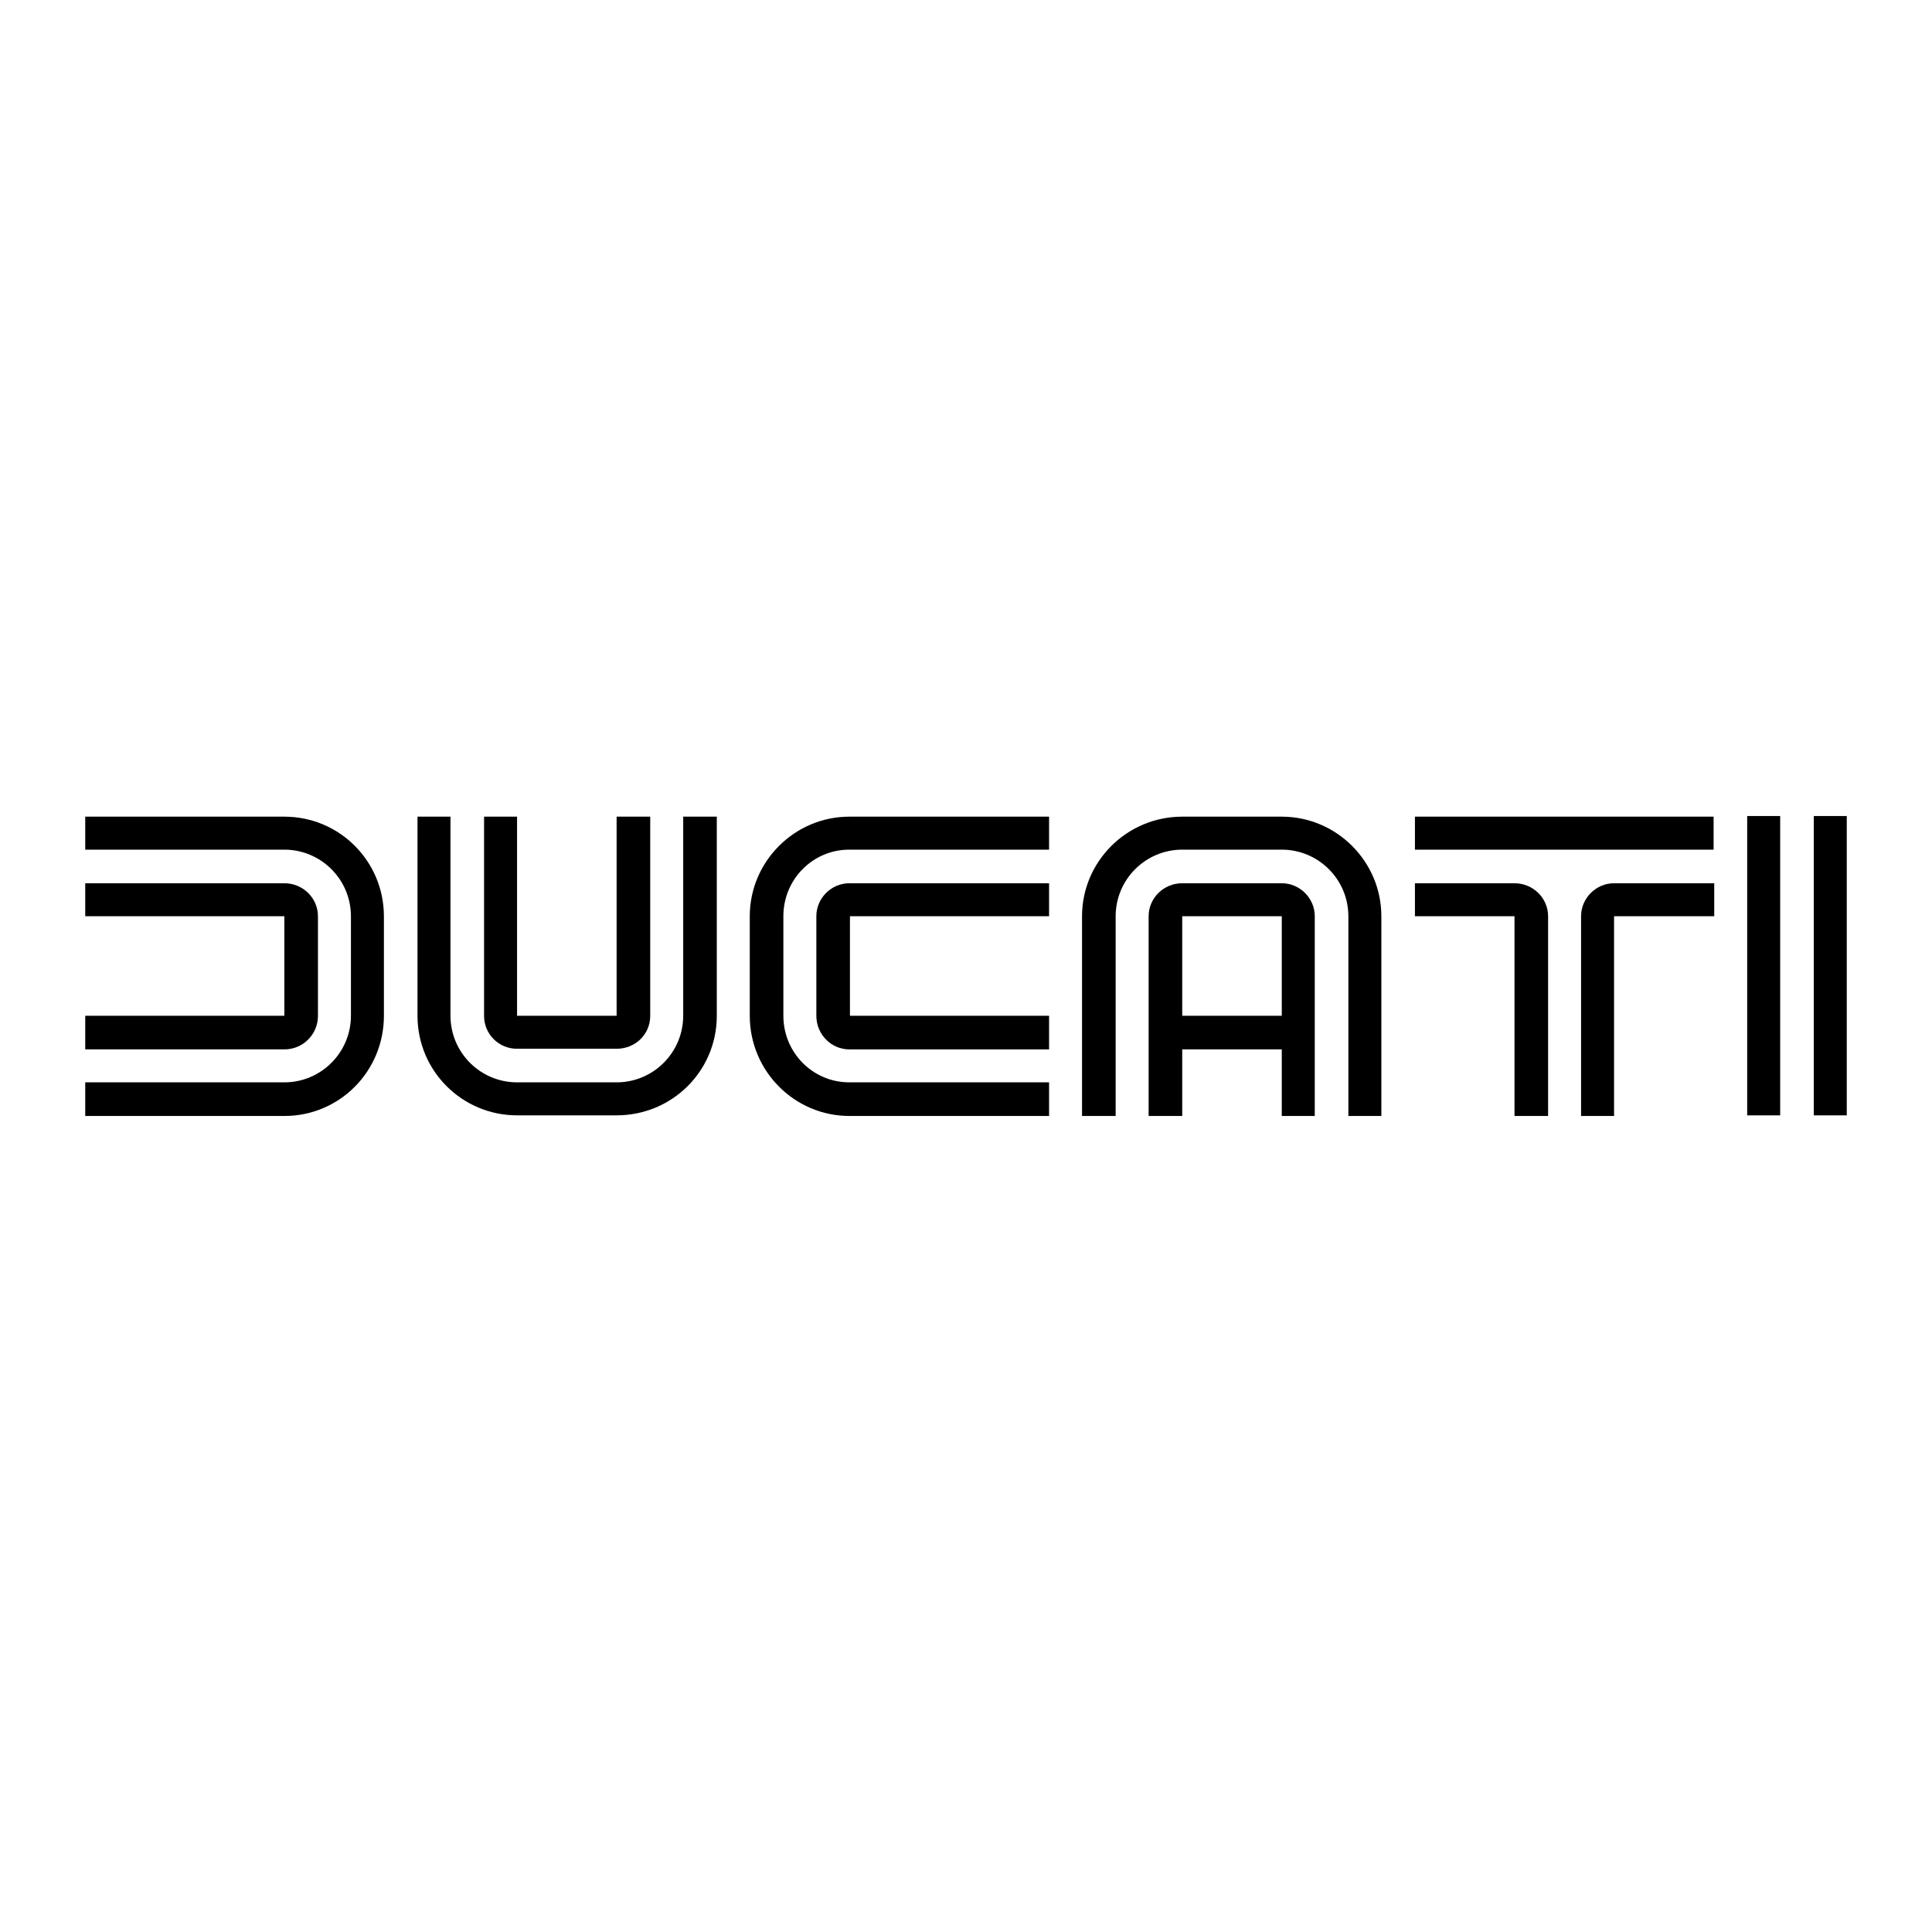
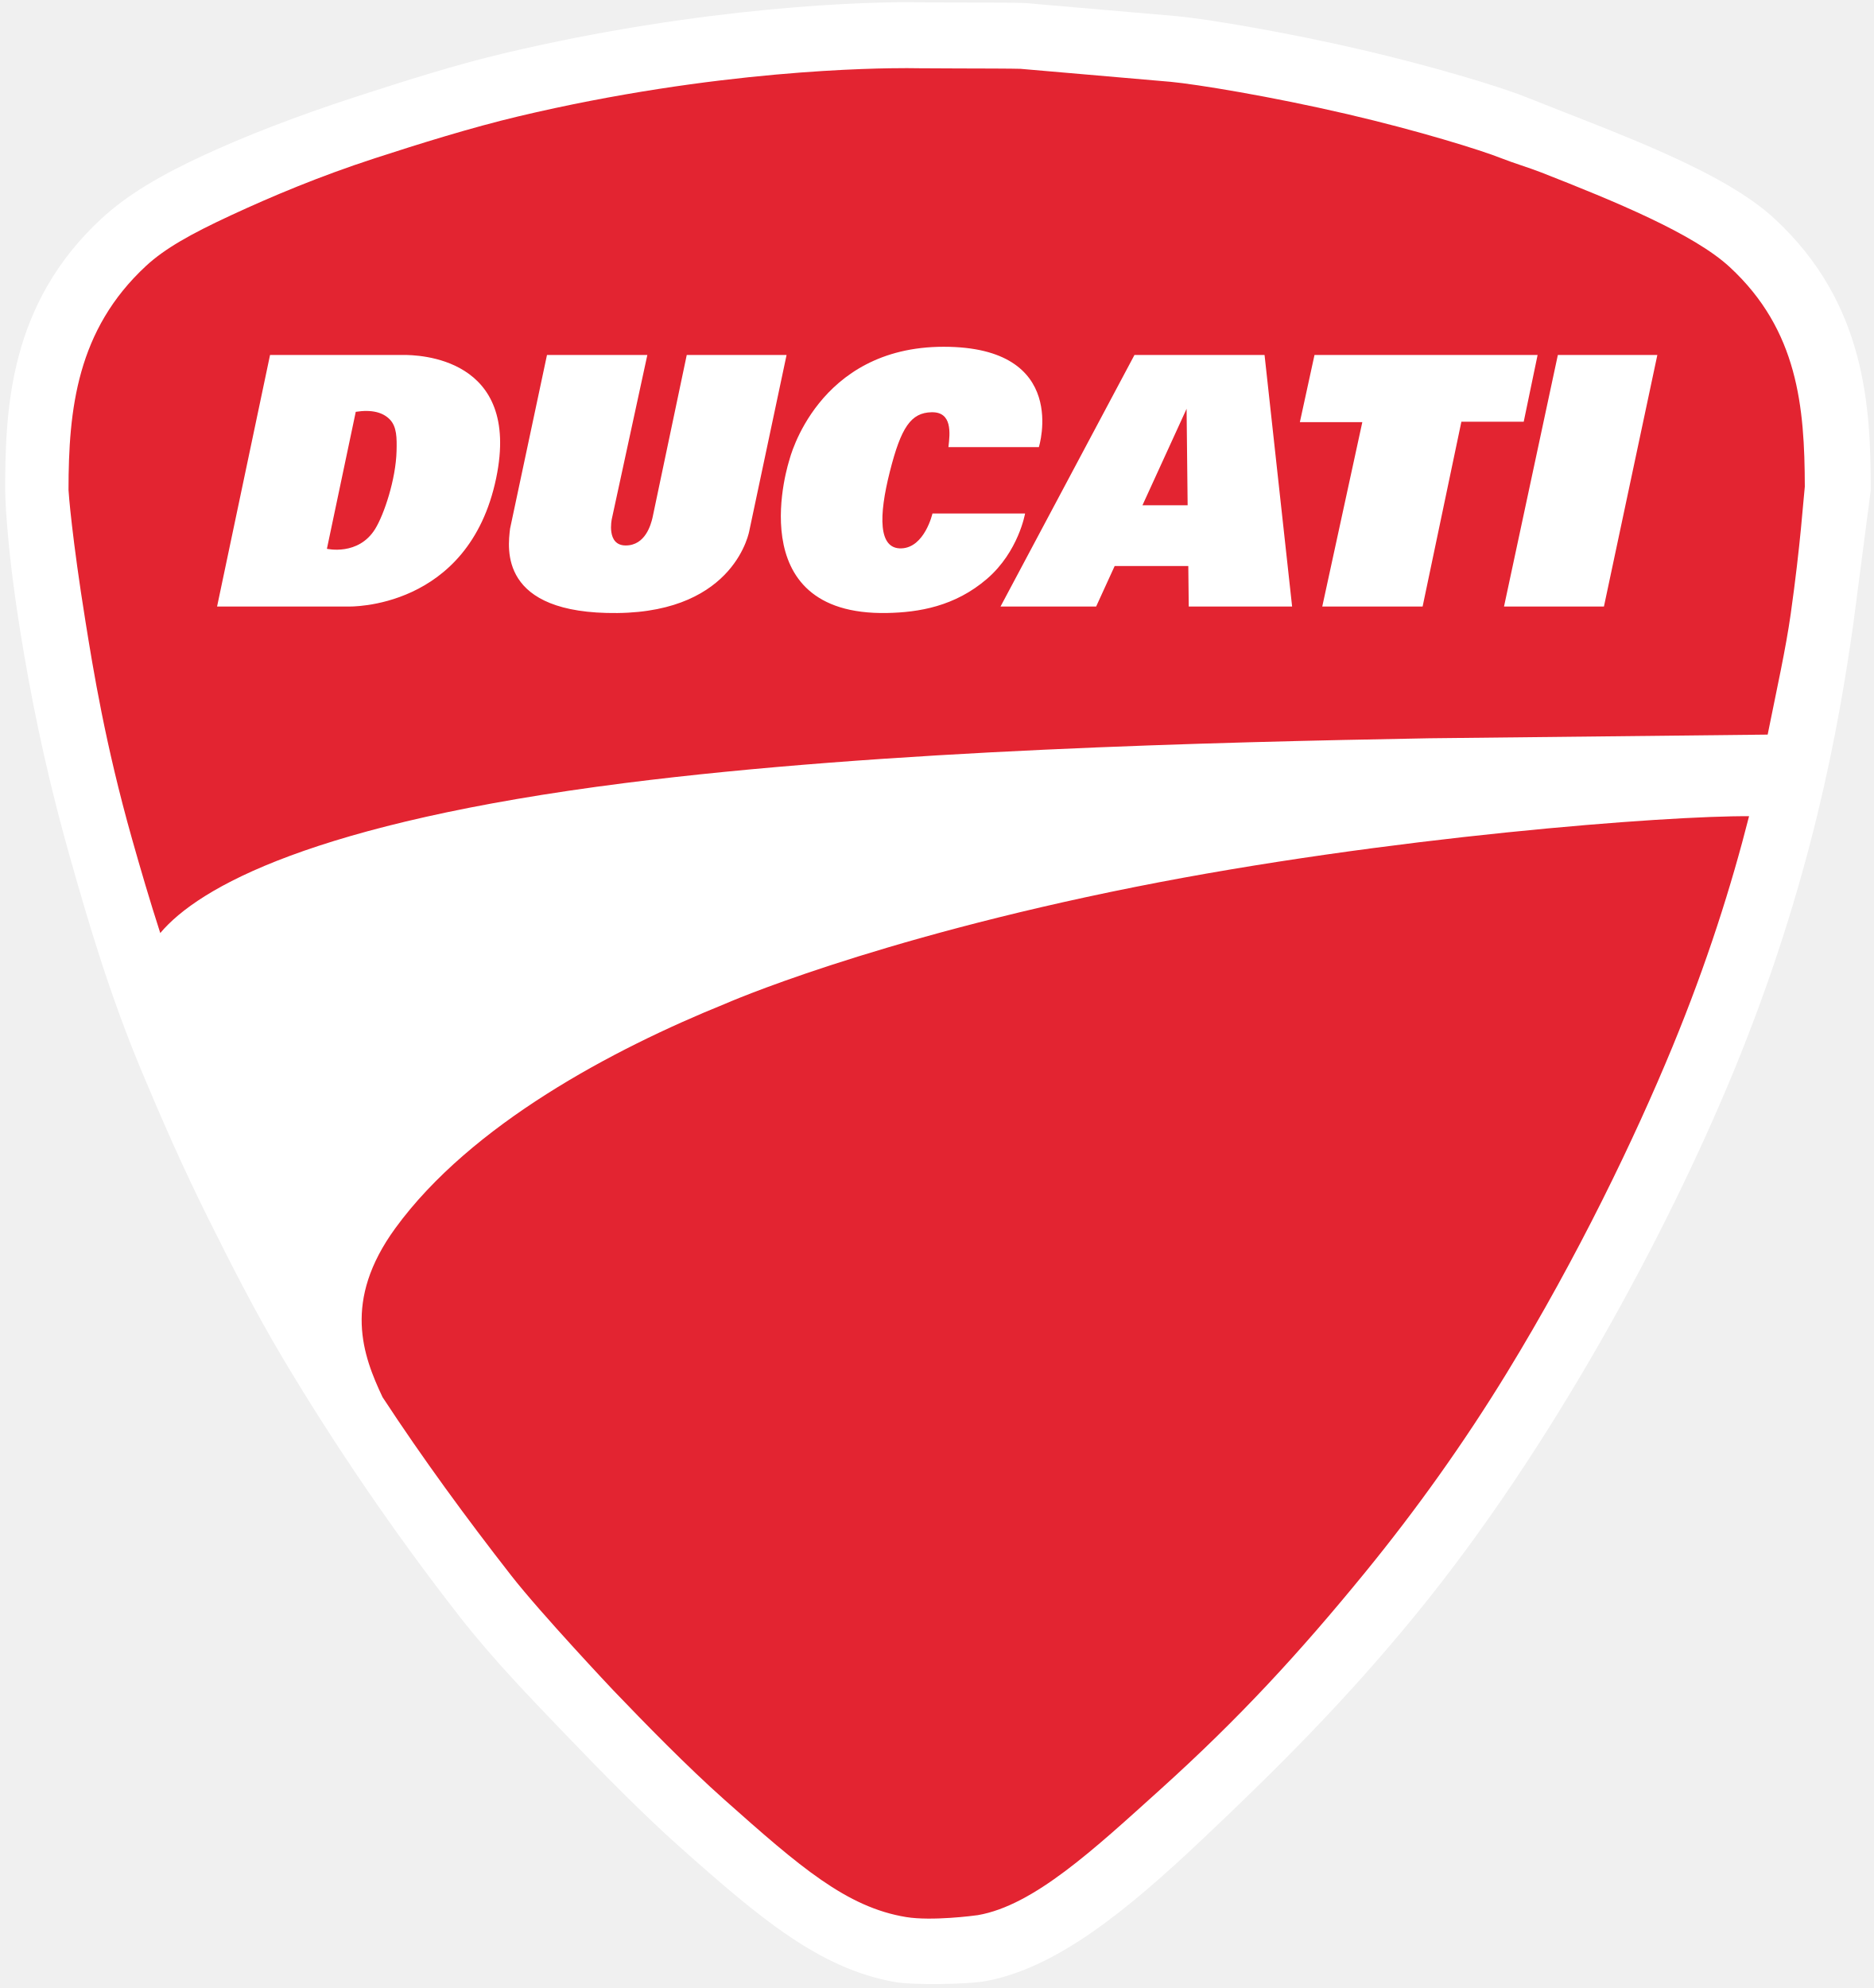
- <svg xmlns="http://www.w3.org/2000/svg" width="2500" height="2500" viewBox="0 0 192.756 192.756">
-   <g fill-rule="evenodd" clip-rule="evenodd">
-     <path fill="#fff" d="M0 0h192.756v192.756H0V0z" />
-     <path d="M38.302 91.412c0-5.463-4.407-9.933-9.933-9.933H8.504v3.29H28.37a6.65 6.65 0 0 1 6.643 6.643v9.932a6.65 6.65 0 0 1-6.643 6.643H8.504v3.354H28.37c5.525 0 9.933-4.471 9.933-9.996v-9.933h-.001z" />
-     <path d="M28.37 104.697a3.339 3.339 0 0 0 3.352-3.354v-9.932c0-1.8-1.49-3.29-3.352-3.29H8.504v3.29H28.37v9.932H8.504v3.354H28.37zM127.883 81.479h-9.932c-5.525 0-9.996 4.47-9.996 9.933v19.928h3.354V91.412a6.65 6.65 0 0 1 6.643-6.643h9.932a6.65 6.65 0 0 1 6.643 6.643v19.928h3.291V91.412c-.002-5.463-4.47-9.933-9.935-9.933z" />
-     <path d="M127.883 88.122h-9.932c-1.863 0-3.352 1.49-3.352 3.29v19.928h3.352v-6.643h9.932v6.643h3.291V91.412c0-1.8-1.49-3.29-3.291-3.29zm-9.932 3.29h9.932v9.932h-9.932v-9.932zM84.738 88.122c-1.8 0-3.291 1.49-3.291 3.29v9.932c0 1.863 1.49 3.354 3.291 3.354h19.928v-3.354H84.8v-9.932h19.866v-3.29H84.738zM151.102 88.122h-9.934v3.29h9.934v19.928h3.352V91.412c-.001-1.8-1.489-3.29-3.352-3.29zM174.318 111.277h3.291v-29.86h-3.291v29.86zM180.963 111.277h3.289v-29.86h-3.289v29.86zM141.168 84.769h29.799v-3.29h-29.799v3.29zM68.163 81.479v19.865a6.65 6.65 0 0 1-6.643 6.643h-9.933a6.65 6.65 0 0 1-6.643-6.643V81.479h-3.29v19.865c0 5.525 4.47 9.934 9.933 9.934h9.933c5.525 0 9.995-4.408 9.995-9.934V81.479h-3.352z" />
-     <path d="M61.52 81.479v19.865h-9.933V81.479h-3.291v19.865a3.273 3.273 0 0 0 3.291 3.291h9.933c1.862 0 3.353-1.428 3.353-3.291V81.479H61.52zM84.738 84.769h19.928v-3.29H84.738c-5.463 0-9.933 4.47-9.933 9.933v9.932c0 5.525 4.47 9.996 9.933 9.996h19.928v-3.354H84.738c-3.663 0-6.581-2.979-6.581-6.643v-9.932c.001-3.662 2.919-6.642 6.581-6.642zM171.029 88.122h-9.994c-1.801 0-3.291 1.49-3.291 3.29v19.928h3.291V91.412h9.994v-3.29z" />
-   </g>
+ <svg xmlns="http://www.w3.org/2000/svg" width="1450.332" height="1538.333">
+   <path fill="#fff" d="M1373.365 169.237c-40.146-37.132-120.698-65.57-192.797-94.275-20.48-8.154-72.42-23.81-126.179-36.313C995.94 25.055 935.34 14.823 910.683 12.504L793.024 2.333c-6.969-.49-71.357-.323-80.383-.527C673.363.92 544 4.667 389.123 41.477c-36.057 8.57-74.086 20.526-113.872 33.485-47.028 15.318-85.912 30.485-118.061 45.398-32.732 15.185-58.482 30.143-78.736 48.876C7.572 234.796 4 315.29 4 379.447c0 0 .188 37.45 11.724 109.265 7.221 44.953 18.279 103.369 38.402 174.493 13.968 49.368 30.541 106.258 56.134 167.219 14.802 35.256 30.791 71.947 50.207 111.02 17.673 35.563 36.638 72.979 58.337 109.418 40.695 68.342 87.485 136.762 136.688 199.783 26.192 33.549 54.002 62.1 81.971 91.275 29.853 31.145 60.884 62.586 89.316 87.869 61.524 54.709 107.556 93.545 165.646 103.896 14.52 2.588 56.341 1.729 69.014-.455 55.562-9.564 110.601-54.684 169.603-110.441 54.711-51.705 109.507-105.807 165.287-174.146C1201.334 1120 1290.334 953.667 1341.56 829.422c60.487-146.707 81.592-267.697 92.832-347.128l13.428-102.847c-.001-64.157-3.574-144.651-74.455-210.21z" />
+   <path d="M878.5 686.333c-205.5 41-317.5 90.5-317.5 90.5-86.5 35-196.482 93.232-255 173.5-41.131 56.42-25.027 98.791-9.943 130.785 31.105 47.477 64.958 93.688 99.652 138.127 22.887 29.314 78.586 88.367 78.586 88.367 24.876 25.951 57.177 59.07 86.389 85.047 58.349 51.885 94.485 83.225 140.607 90.779 19.709 3.229 52.613-1.045 55.489-1.49 43.324-7.459 90.039-51.098 141.214-97.242 60.623-54.666 107.377-105.32 158.807-168.326 39.367-48.229 76.24-99.885 109.391-154.059 54.703-89.395 99.273-182.195 128.196-252.348 26.833-65.08 45.636-124.735 59.262-178.378-62.552-.533-280.309 15.865-475.15 54.738zm460.22-479.638c-27.966-25.866-89.22-51.042-145.908-73.253-9.245-3.623-21.805-7.368-31.116-11.075-15.529-6.183-64.047-21.271-118.863-34.02-59.905-13.933-117.12-23.18-136.926-25.043L789.823 53.259c-5.376-.211-32.478-.266-48.751-.299l-29.581-.142-9.543-.096c-23.29 0-147.26.851-301.025 37.396-35.915 8.536-76.543 21.179-110.868 32.359-43.066 14.027-79.881 29.552-111.39 44.169-30.892 14.33-51.111 25.682-65.563 39.049-53.553 49.532-60.063 110.84-60.076 173.467.034 2.141 2.756 37.19 13.078 101.457 5.981 37.236 15.336 95.235 36.12 168.694 6.566 23.207 13.707 47.599 21.81 72.69 29.567-35.223 118.204-85.393 359.572-116.072C685 580.333 939.25 574.313 1105.98 571.285l262.062-2.844.476-2.337c6.697-33.372 13.505-63.759 17.354-90.96 7.646-54.035 9.798-88.882 10.923-98.58-.147-61.697-5.264-121.022-58.075-169.869z" fill="#e32431" />
+   <path d="M1205.666 274.667h77l-41.334 194.666H1164zm-188.334 0H1190l-10.75 51.666H1131l-30 143h-77.668l31-142.666H1006zM920 469.333h80l-21.334-194.667H878L774.332 469.333h74L862.668 438h56.989l.343 31.333zM884.172 391l34.16-74.667.814 74.667h-34.974zM734 346h70s24.332-77.667-73.668-77.667S611 355.666 611 355.666s-40 121 75.666 118.667c24.3-.49 52.334-5 77.229-26.454 24.422-21.046 29.438-50.546 29.438-50.546h-71.666s-6 26.333-24 27-17.668-25-9-59.333S705 319.334 721 319s14.332 16 13 27zm-310.668-71.333H501l-27.5 126.917s-4.5 20.5 10.75 20.5 19.5-16.25 20.75-21.5l26.5-125.917h77.25L580 410.333s-10.25 63.066-102.25 64.033-84.75-50.283-83-65.283l28.582-134.416zm-111 0H209l-41 194.667h101.667S362.68 472.268 384 370.001c19.666-94.334-61.334-95.334-71.668-95.334zm-5.425 74.334c-.542 21.871-9.672 49.183-16.574 60.333-13 21-37.333 15.333-37.333 15.333l22.333-106c12.643-1.957 21.004.521 26.224 5.773 5.624 5.659 5.599 14.539 5.35 24.561z" fill="#fff" />
</svg>
